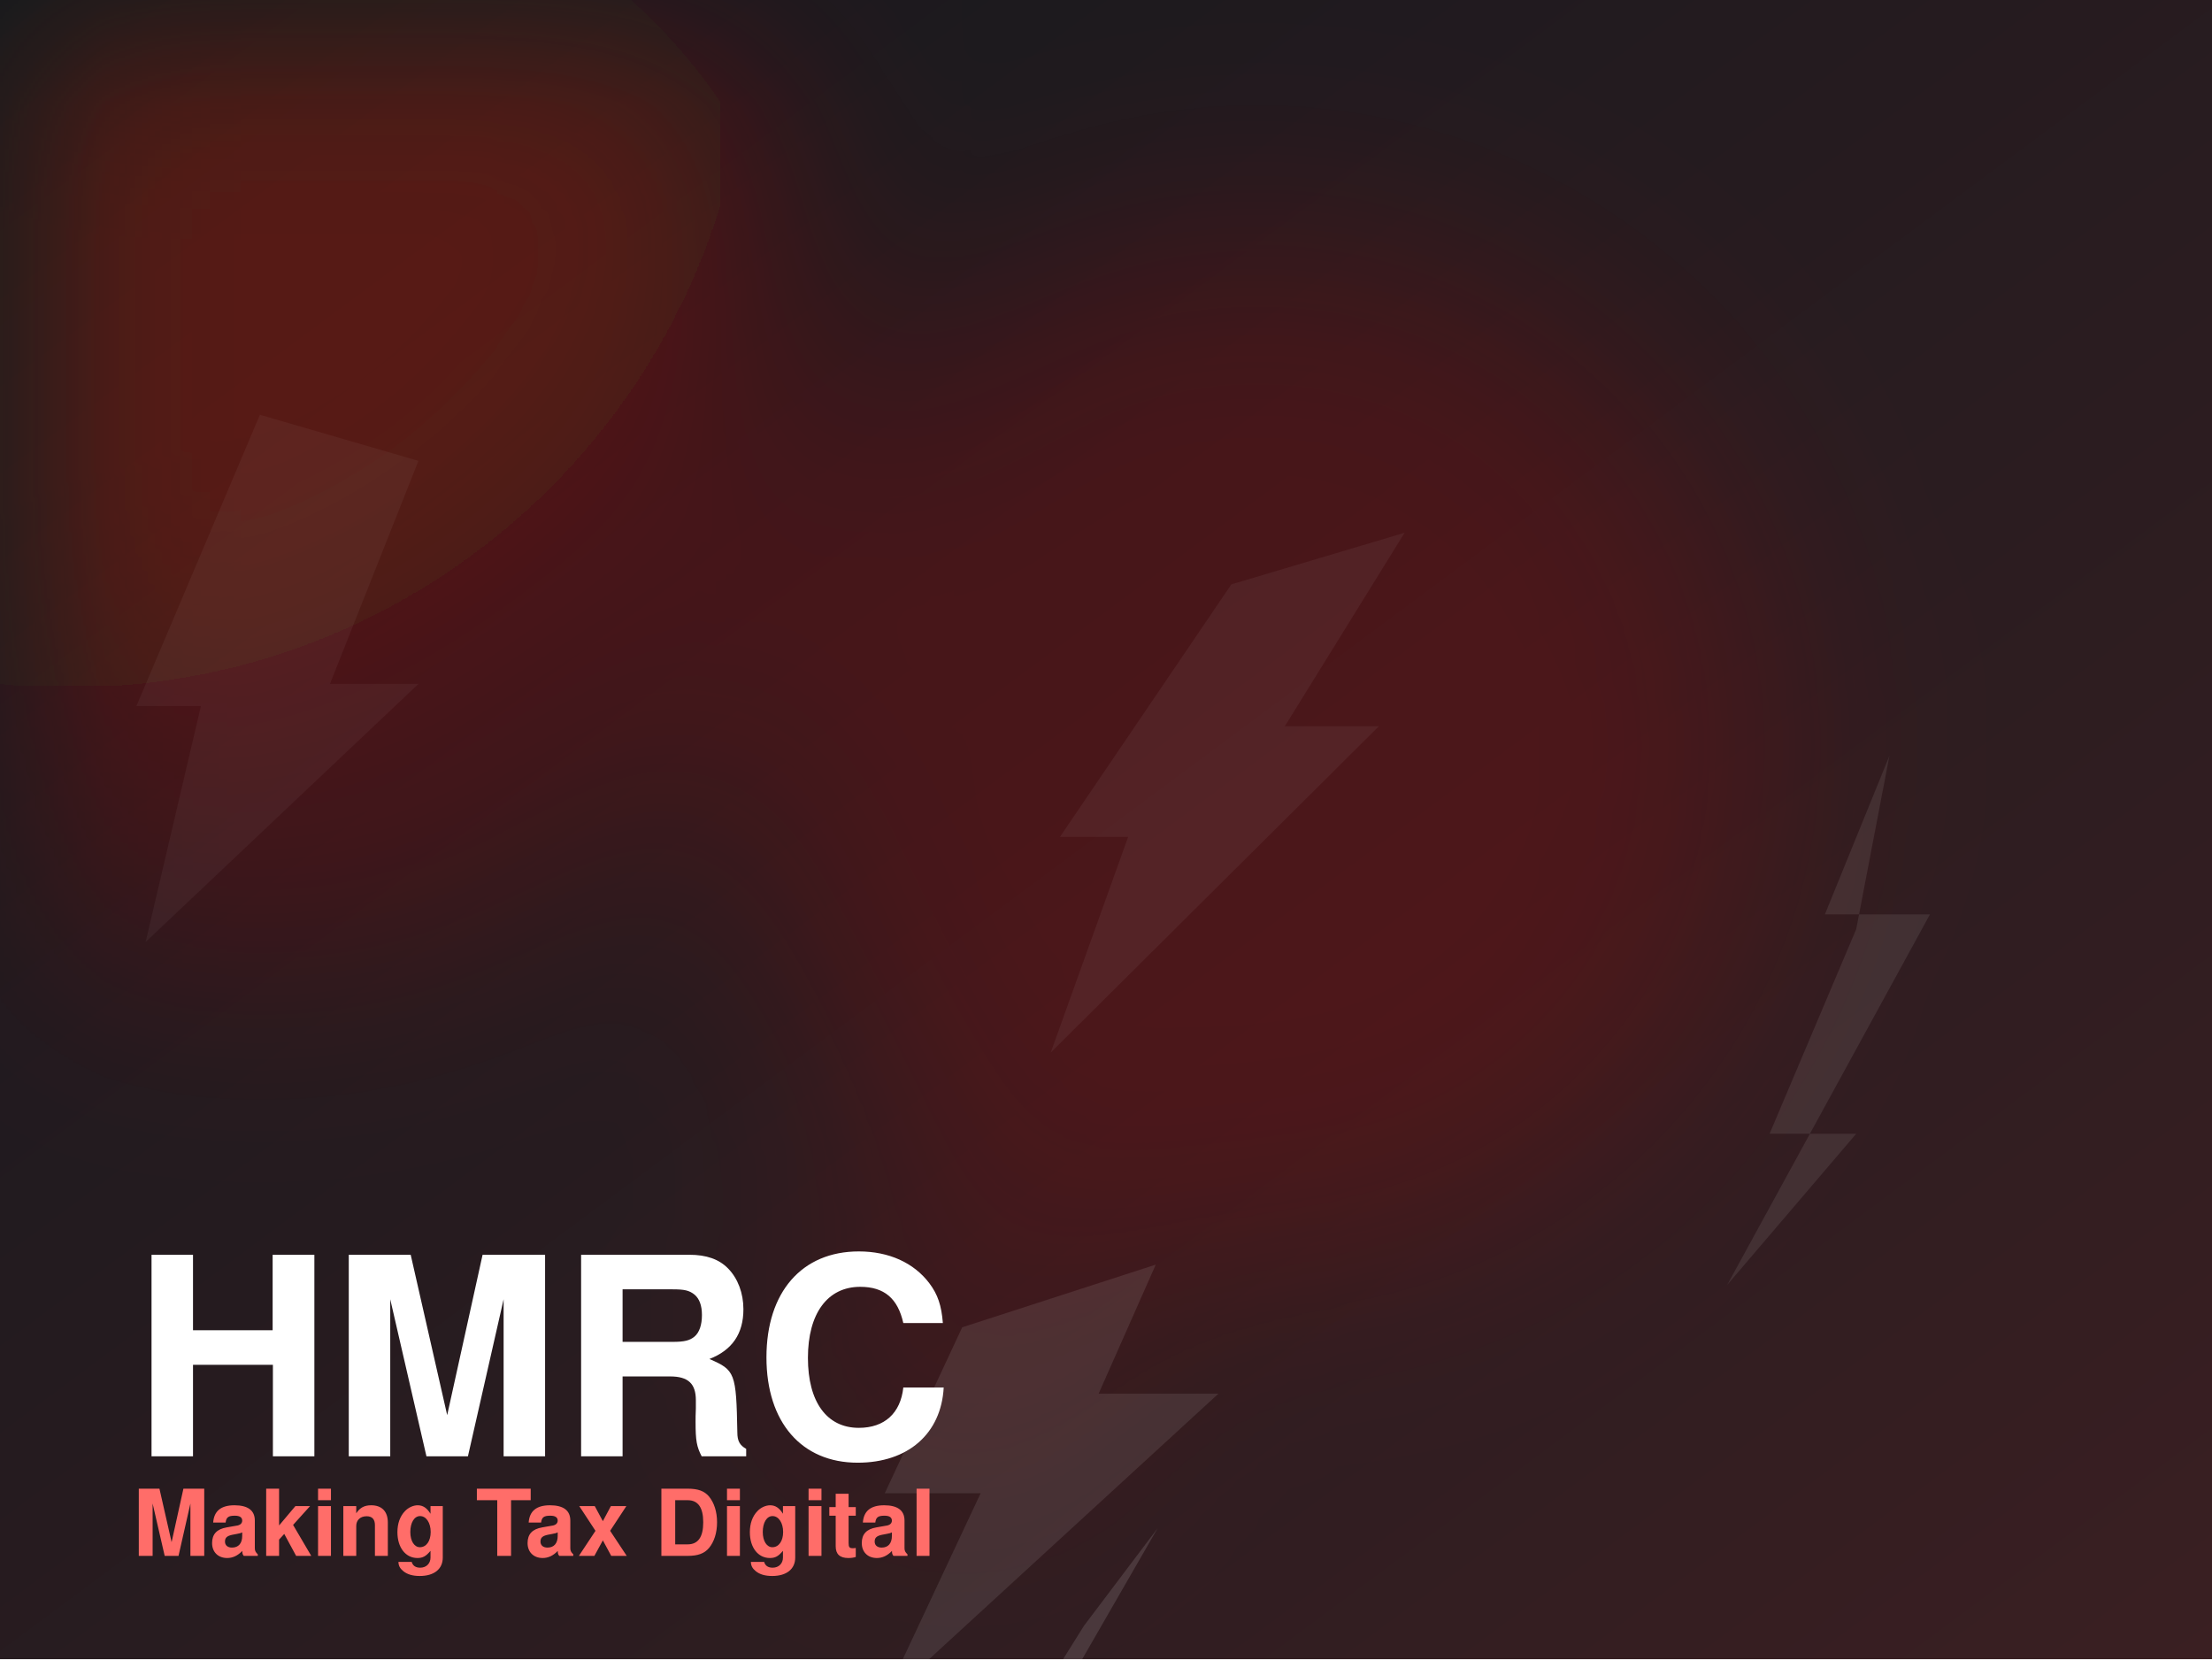
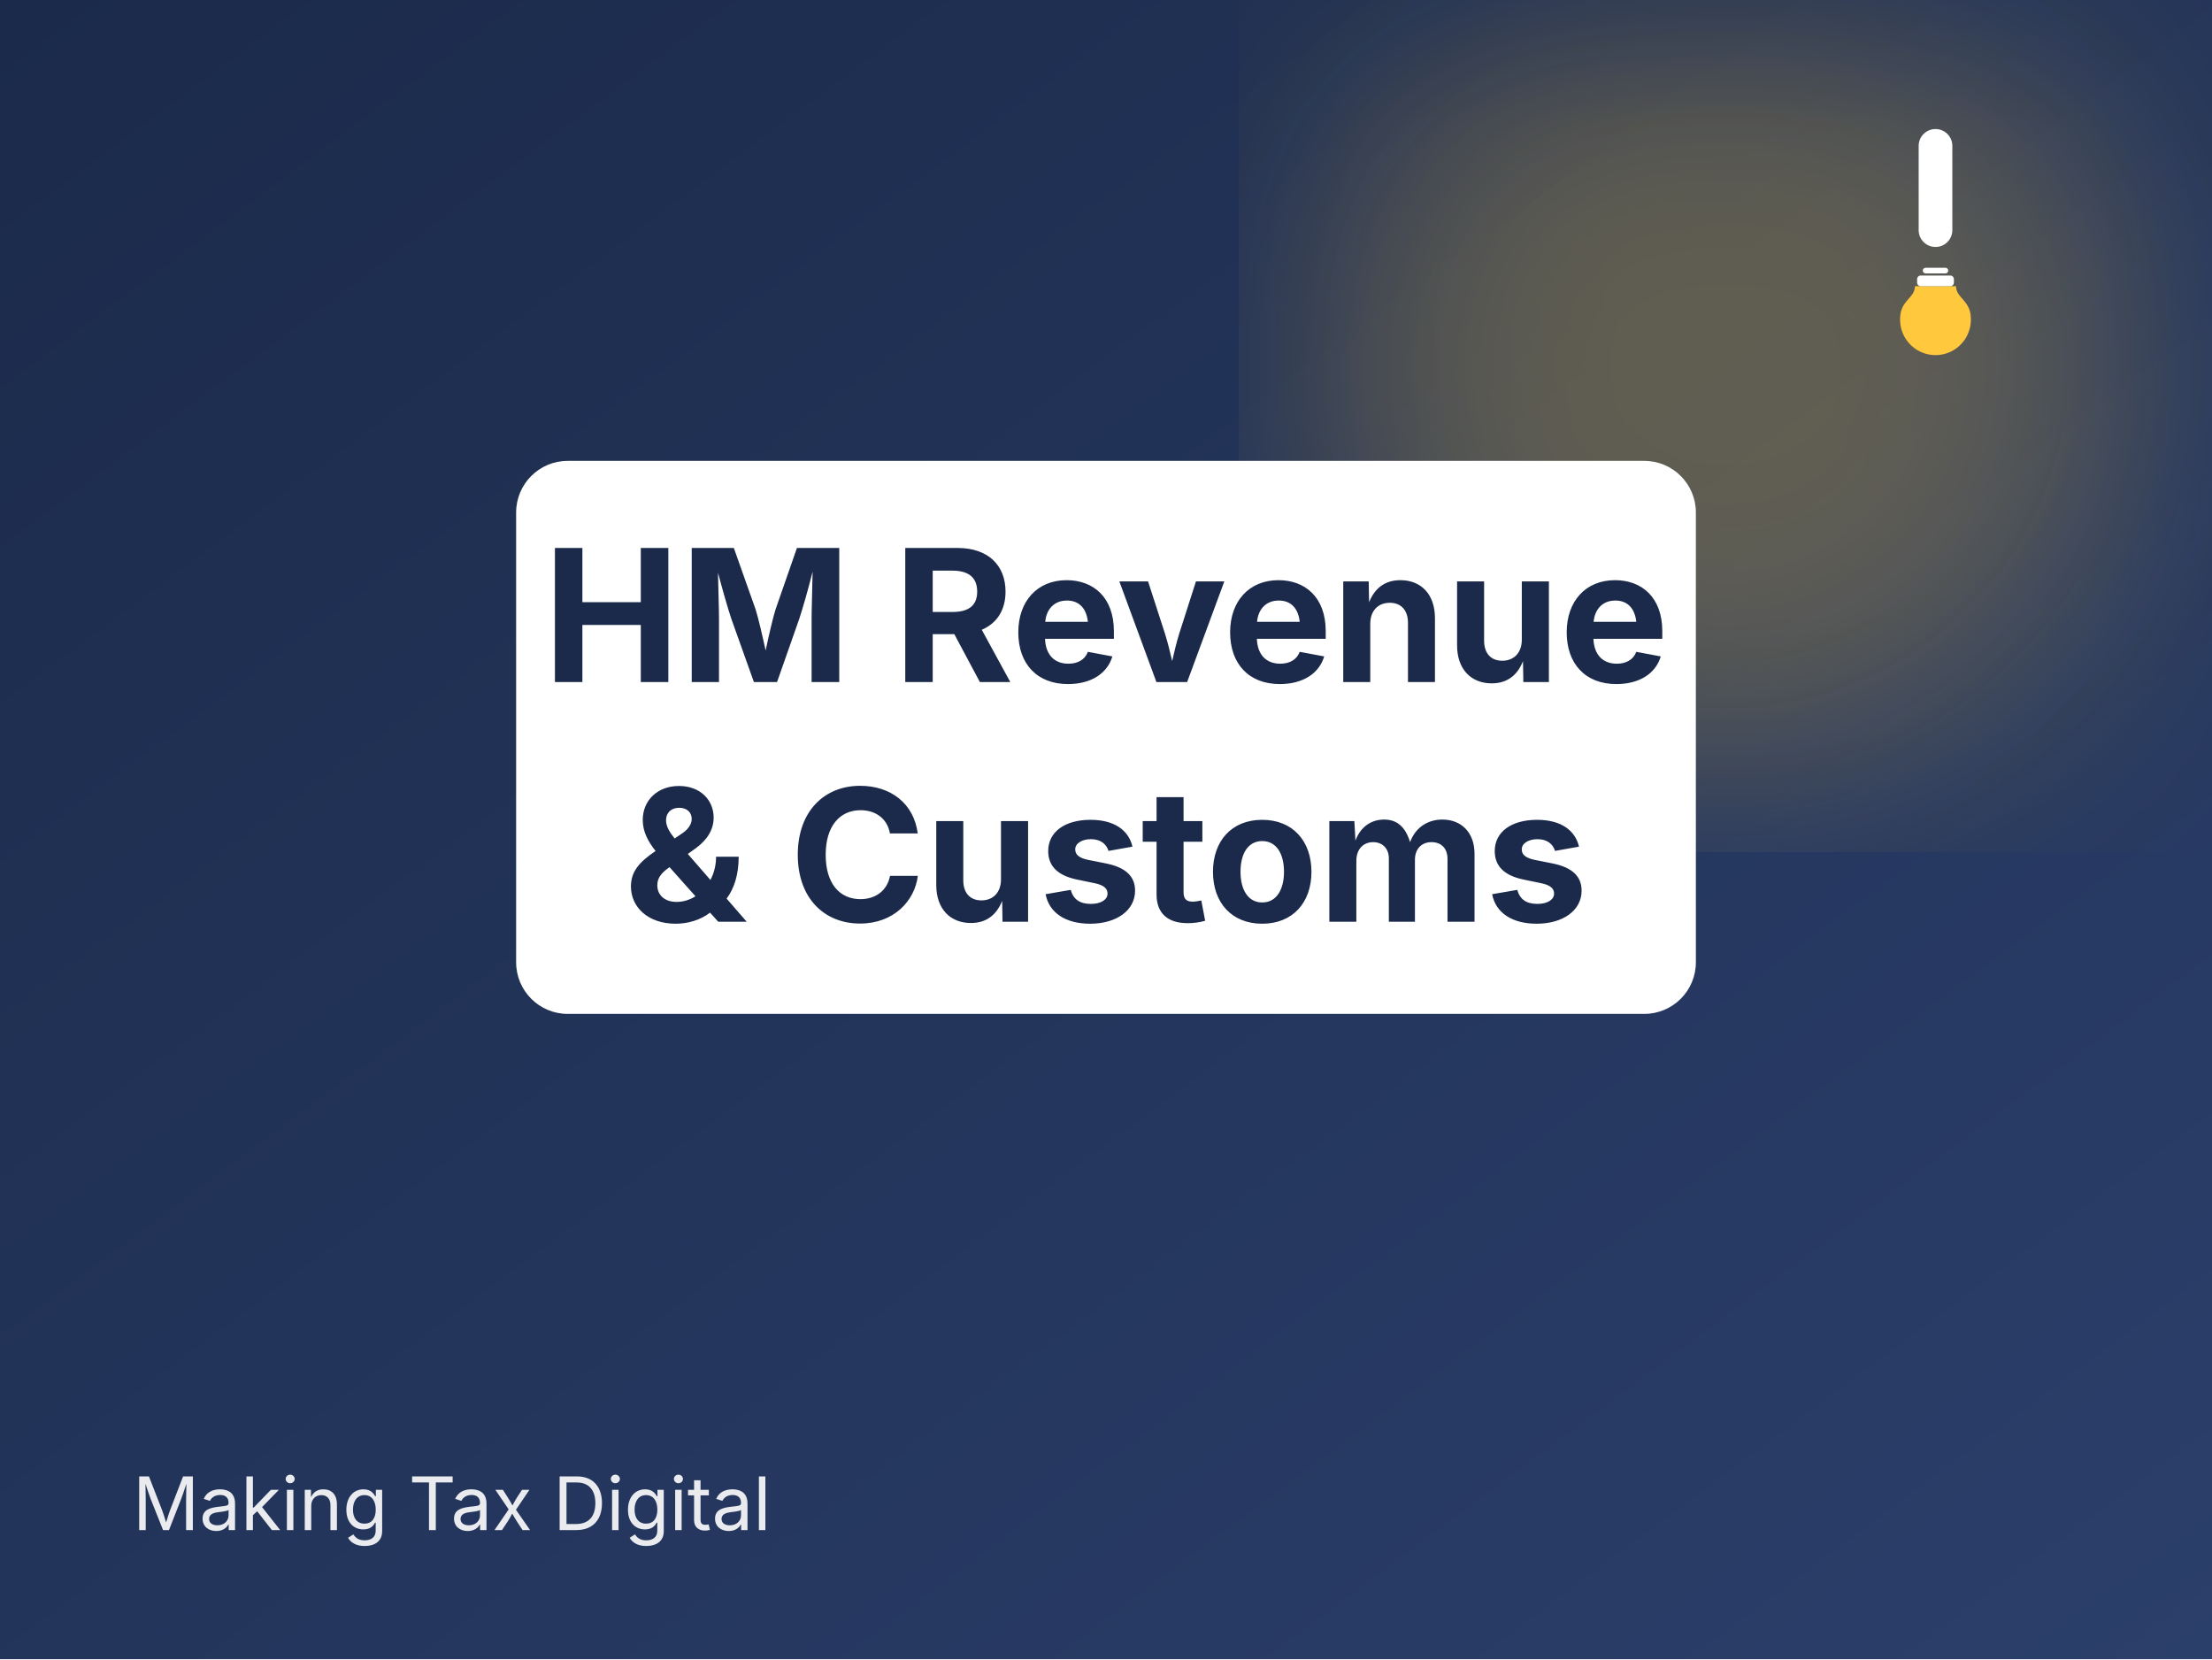
<svg xmlns="http://www.w3.org/2000/svg" width="1200" height="900" viewBox="0 0 1200 900">
  <defs>
    <linearGradient id="g" x1="0" y1="0" x2="1" y2="1">
-       <stop offset="0" stop-color="#14181D" />
-       <stop offset="1" stop-color="#3a1f22" />
+       <stop offset="0" stop-color="#1B2A4A" />
+       <stop offset="1" stop-color="#2B3F6B" />
    </linearGradient>
    <filter id="b">
-       <feGaussianBlur stdDeviation="60" />
+       <feGaussianBlur stdDeviation="70" />
    </filter>
  </defs>
  <rect width="1200" height="900" fill="url(#g)" />
  <g filter="url(#b)">
-     <circle cx="141" cy="225" r="302" fill="#E4130E" opacity="0.180" />
-     <circle cx="522" cy="720" r="96" fill="#E4130E" opacity="0.100" />
-     <circle cx="37" cy="3" r="370" fill="#E4130E" opacity="0.145" />
-     <circle cx="682" cy="405" r="278" fill="#E4130E" opacity="0.185" />
+     <circle cx="936" cy="198" r="220" fill="#FFC83D" opacity=".28" />
  </g>
-   <path d="M588 882 l-75 120 h60 l-58 90 l131 -171 h-71 l53 -92 z" fill="#fff" opacity="0.124" />
-   <path d="M668 317 l-93 137 h37 l-42 117 l178 -177 h-51 l65 -105 z" fill="#fff" opacity="0.052" />
-   <path d="M1007 504 l-47 111 h47 l-70 82 l110 -201 h-57 l35 -86 z" fill="#fff" opacity="0.084" />
-   <path d="M141 225 l-67 158 h35 l-30 128 l148 -140 h-48 l48 -121 z" fill="#fff" opacity="0.043" />
-   <path d="M522 720 l-42 90 h52 l-53 113 l182 -167 h-65 l31 -70 z" fill="#fff" opacity="0.097" />
-   <g font-family="Manrope, Helvetica, Arial, sans-serif" fill="#fff">
-     <text x="72" y="790" font-size="150" font-weight="800" letter-spacing="-1">HMRC</text>
-     <text x="72" y="844" font-size="50" font-weight="600" fill="#ff6d69">Making Tax Digital</text>
+   <g transform="translate(1050 70) scale(1.6) translate(-358.92 0)">
+     <rect x="353.21" y="0" width="11.42" height="39.98" rx="5.71" fill="#fff" />
+     <path d="M351.96 53.26 c0 4.08 -5.04 4.80 -5.04 11.04 a12.00 12.00 0 1 0 23.99 0 c0 -6.24 -5.04 -6.96 -5.04 -11.04z" fill="#FFC83D" />
+     <rect x="352.68" y="49.67" width="12.48" height="3.60" rx="1.20" fill="#fff" />
+     <rect x="354.60" y="47.03" width="8.64" height="1.92" rx="0.96" fill="#fff" />
  </g>
+   <g transform="translate(280.0 250)">
+     <rect width="640" height="300" rx="28" fill="#fff" />
+     <text x="320.0" y="120.0" text-anchor="middle" font-family="Helvetica Neue, Inter, Arial, sans-serif" font-size="100.0" font-weight="700" fill="#1B2A4A" letter-spacing="-.5">HM Revenue</text>
+     <text x="320.0" y="250.0" text-anchor="middle" font-family="Helvetica Neue, Inter, Arial, sans-serif" font-size="100.0" font-weight="700" fill="#1B2A4A" letter-spacing="-.5">&amp; Customs</text>
+   </g>
+   <text x="72" y="830" font-family="Helvetica Neue, Inter, Arial, sans-serif" font-size="40" fill="#fff" opacity=".9">Making Tax Digital</text>
</svg>
